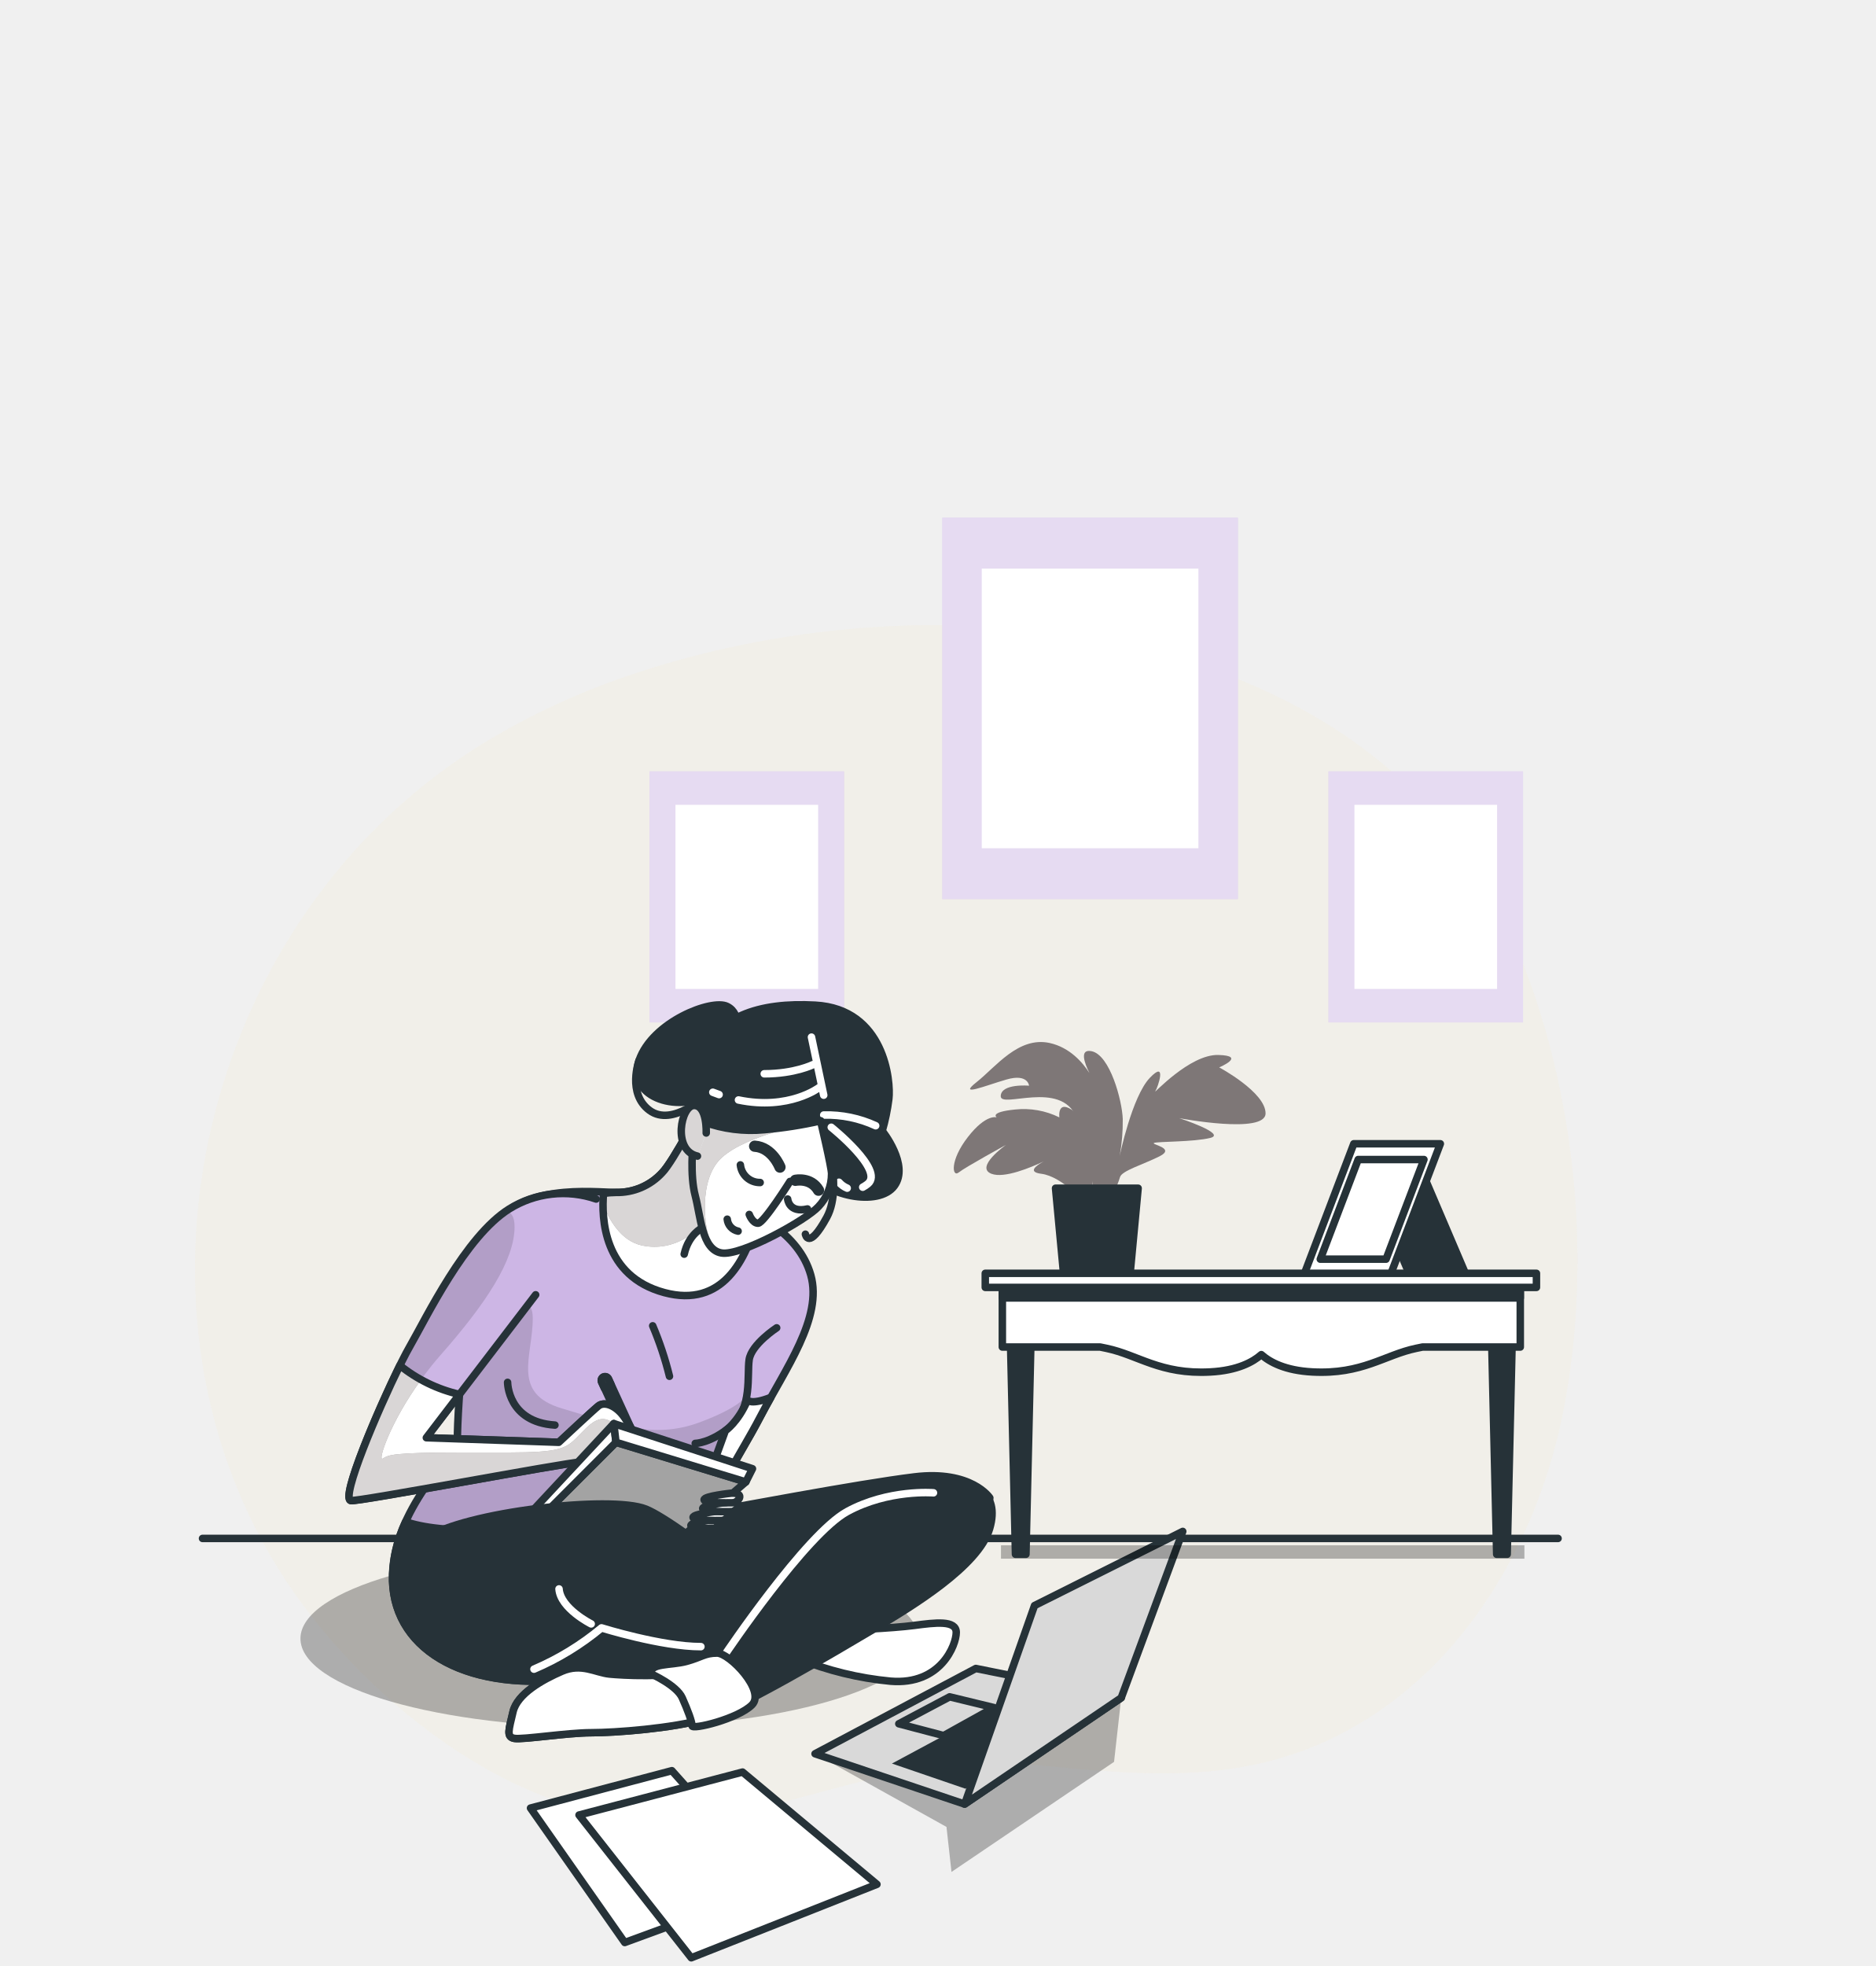
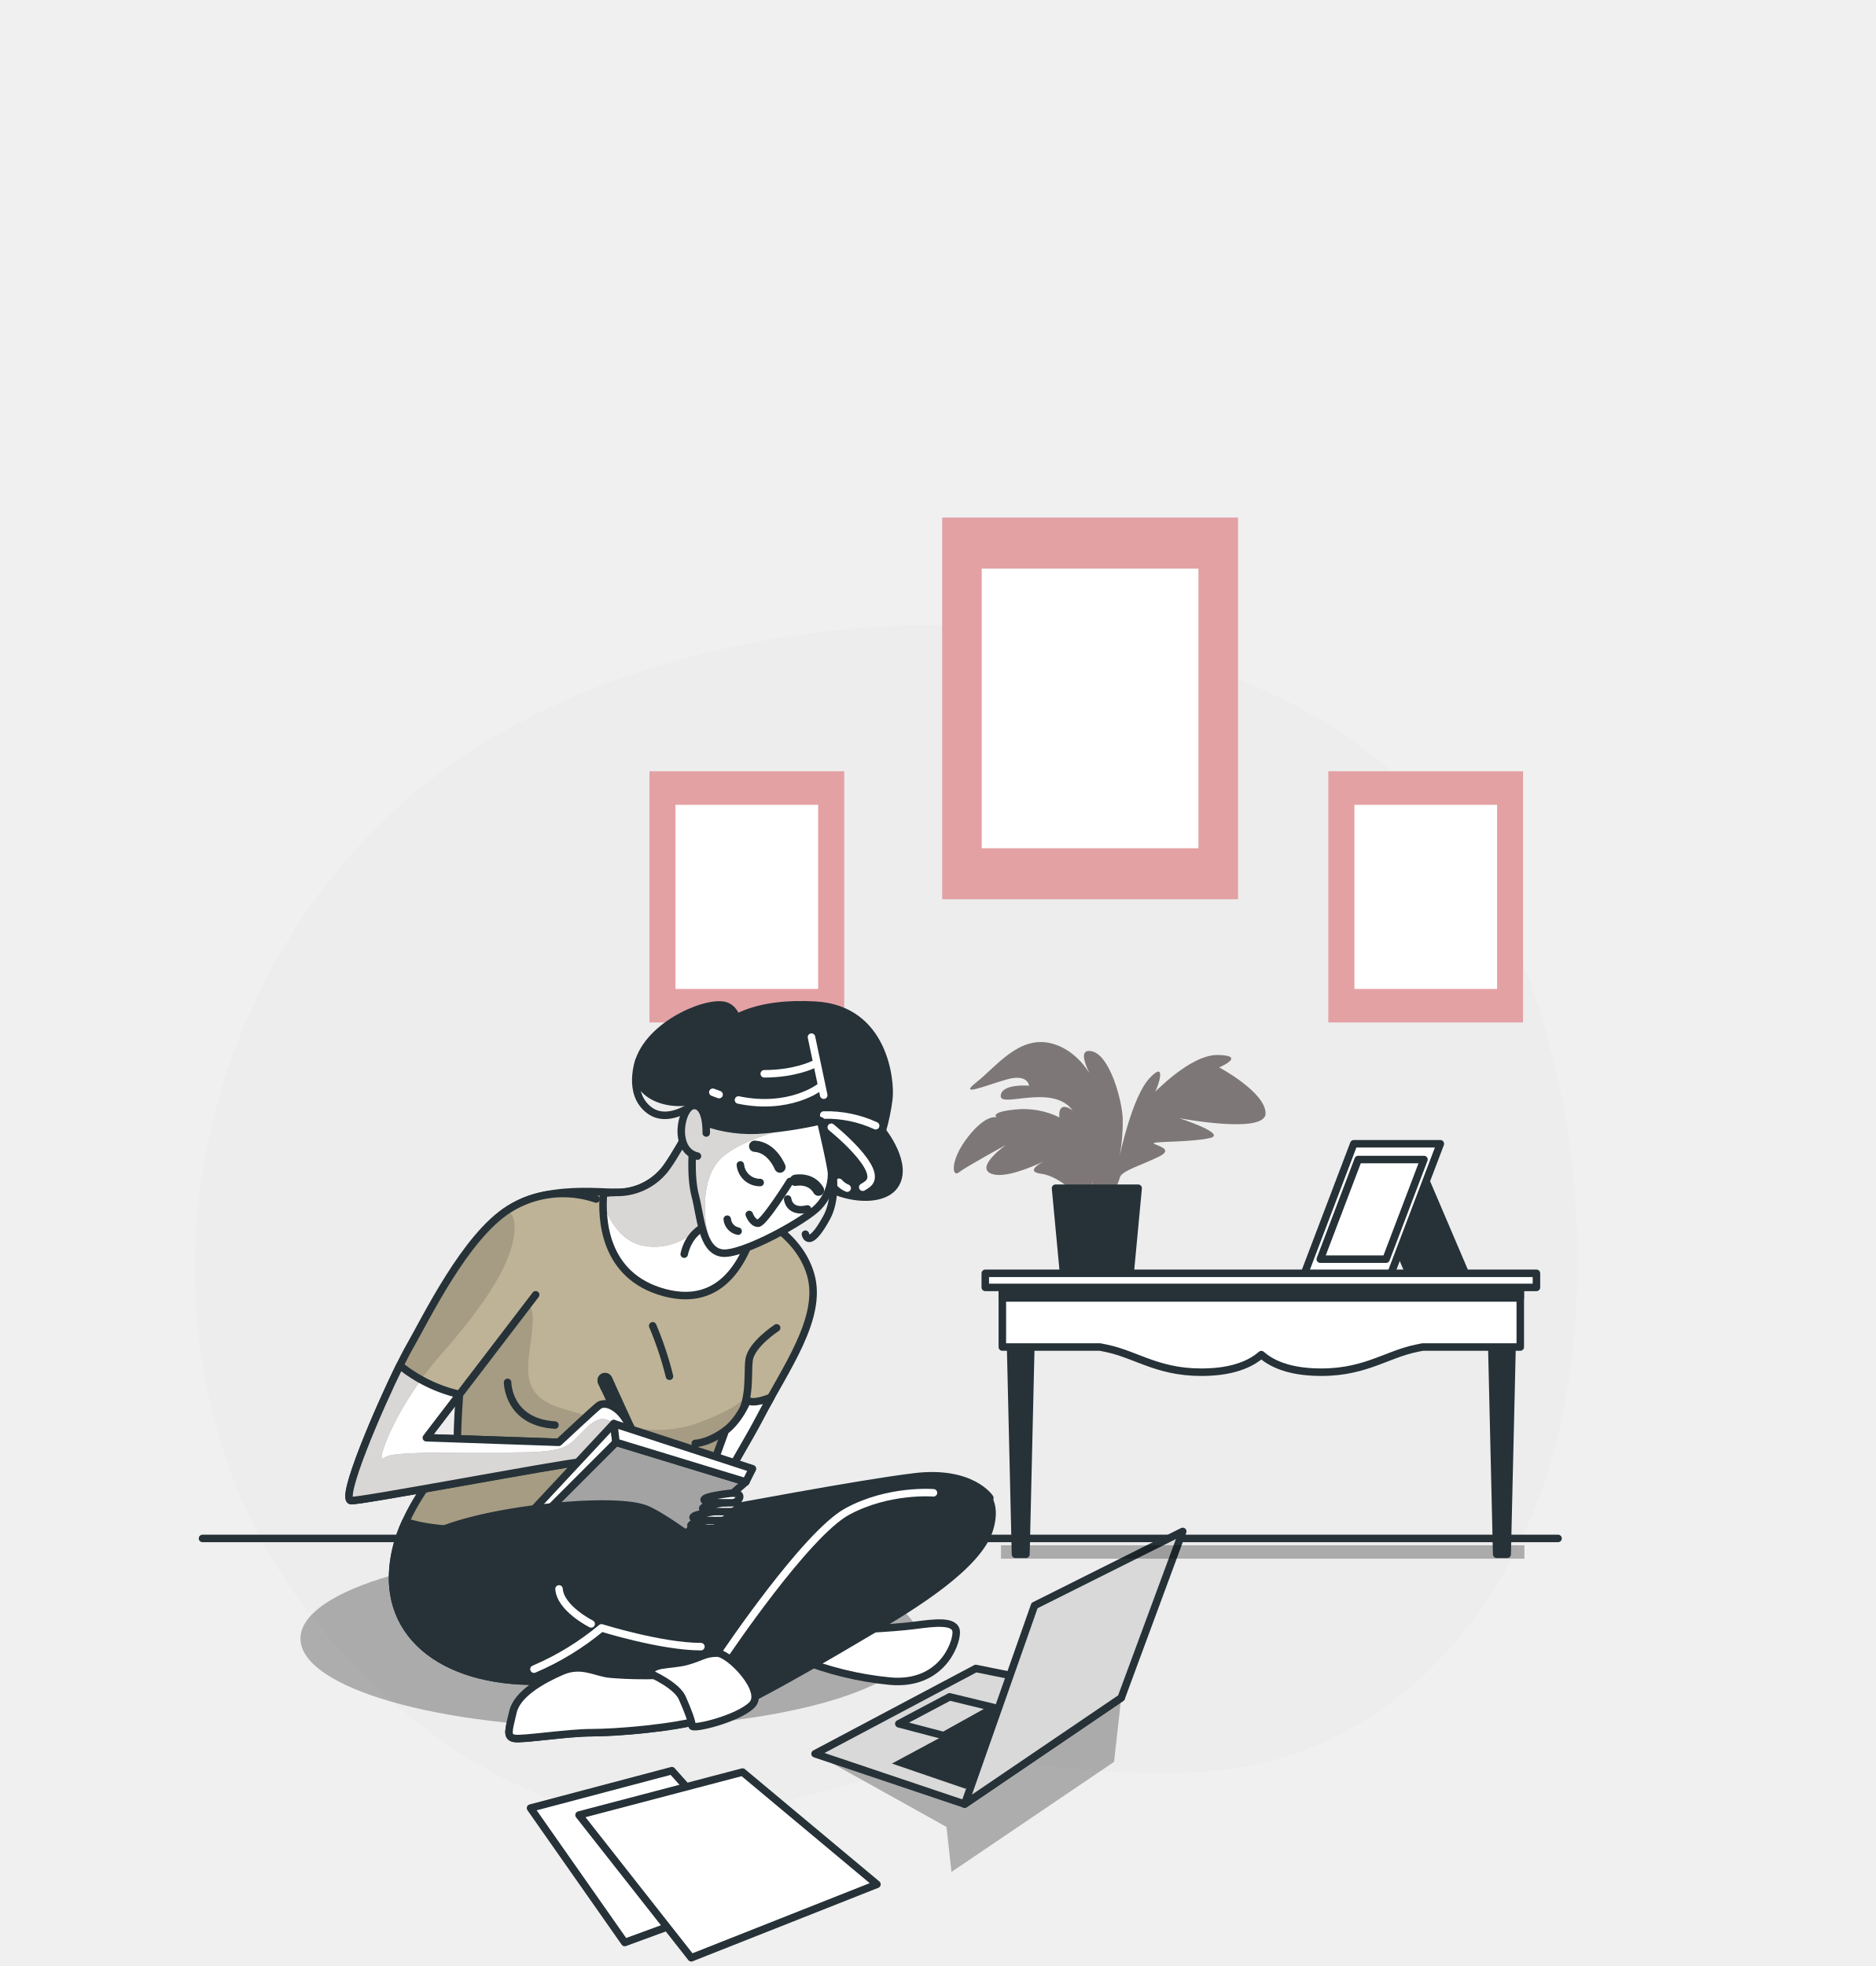
<svg xmlns="http://www.w3.org/2000/svg" width="250" height="262" viewBox="0 0 250 262" fill="none">
-   <path d="M85.129 89.6C77.646 92.009 70.484 95.316 63.798 99.45C57.827 103.218 52.387 107.769 47.623 112.98C23.694 139.205 18.299 180.61 38.154 210.695C49.103 227.29 70.709 244.295 91.694 242.47C106.533 241.18 120.288 233.625 135.433 234.97C151.033 236.37 165.183 238.47 179.698 230.545C195.243 222.07 205.018 205.27 208.398 187.89C212.588 166.32 209.633 141.305 199.983 121.55C181.018 82.755 125.423 76.305 85.129 89.6Z" fill="#f1efe9" />
-   <path opacity="0.8" d="M85.129 89.6C77.646 92.009 70.484 95.316 63.798 99.45C57.827 103.218 52.387 107.769 47.623 112.98C23.694 139.205 18.299 180.61 38.154 210.695C49.103 227.29 70.709 244.295 91.694 242.47C106.533 241.18 120.288 233.625 135.433 234.97C151.033 236.37 165.183 238.47 179.698 230.545C195.243 222.07 205.018 205.27 208.398 187.89C212.588 166.32 209.633 141.305 199.983 121.55C181.018 82.755 125.423 76.305 85.129 89.6Z" fill="#f1efe9" />
+   <path d="M85.129 89.6C77.646 92.009 70.484 95.316 63.798 99.45C57.827 103.218 52.387 107.769 47.623 112.98C23.694 139.205 18.299 180.61 38.154 210.695C49.103 227.29 70.709 244.295 91.694 242.47C106.533 241.18 120.288 233.625 135.433 234.97C151.033 236.37 165.183 238.47 179.698 230.545C195.243 222.07 205.018 205.27 208.398 187.89C212.588 166.32 209.633 141.305 199.983 121.55C181.018 82.755 125.423 76.305 85.129 89.6Z" fill="#EDEDED" />
+   <path opacity="0.8" d="M85.129 89.6C77.646 92.009 70.484 95.316 63.798 99.45C57.827 103.218 52.387 107.769 47.623 112.98C23.694 139.205 18.299 180.61 38.154 210.695C49.103 227.29 70.709 244.295 91.694 242.47C106.533 241.18 120.288 233.625 135.433 234.97C151.033 236.37 165.183 238.47 179.698 230.545C195.243 222.07 205.018 205.27 208.398 187.89C212.588 166.32 209.633 141.305 199.983 121.55C181.018 82.755 125.423 76.305 85.129 89.6Z" fill="#EDEDED" />
  <path d="M26.993 205.02H207.673" stroke="#263238" stroke-linecap="round" stroke-linejoin="round" />
  <path opacity="0.28" d="M108.638 233.715L126.158 243.465L126.823 249.465L148.493 234.795L149.448 226.26L108.638 233.715Z" fill="black" />
  <path d="M128.578 240.425L108.638 233.715L130.068 222.35L149.448 226.26L128.578 240.425Z" fill="white" />
  <mask id="mask0_1_314" style="mask-type:luminance" maskUnits="userSpaceOnUse" x="108" y="222" width="42" height="19">
    <path d="M128.578 240.425L108.638 233.715L130.068 222.35L149.448 226.26L128.578 240.425Z" fill="white" />
  </mask>
  <g mask="url(#mask0_1_314)">
    <path opacity="0.15" d="M128.578 240.425L108.638 233.715L130.068 222.35L149.448 226.26L128.578 240.425Z" fill="black" />
  </g>
  <path d="M128.578 240.425L108.638 233.715L130.068 222.35L149.448 226.26L128.578 240.425Z" stroke="#263238" stroke-linecap="round" stroke-linejoin="round" />
  <path d="M132.493 227.565L126.578 226.13L119.803 229.72L125.783 231.295L132.493 227.565Z" stroke="#263238" stroke-linecap="round" stroke-linejoin="round" />
  <path d="M136.218 225.705L118.888 235.02L128.683 238.375L144.823 227.425L136.218 225.705Z" fill="#263238" />
  <path d="M137.893 213.965L128.578 240.425L149.448 226.26L157.648 204.085L137.893 213.965Z" fill="white" />
  <mask id="mask1_1_314" style="mask-type:luminance" maskUnits="userSpaceOnUse" x="128" y="204" width="30" height="37">
    <path d="M137.893 213.965L128.578 240.425L149.448 226.26L157.648 204.085L137.893 213.965Z" fill="white" />
  </mask>
  <g mask="url(#mask1_1_314)">
    <path opacity="0.15" d="M137.893 213.965L128.578 240.425L149.448 226.26L157.648 204.085L137.893 213.965Z" fill="black" />
  </g>
  <path d="M137.893 213.965L128.578 240.425L149.448 226.26L157.648 204.085L137.893 213.965Z" stroke="#263238" stroke-linecap="round" stroke-linejoin="round" />
  <path d="M70.713 240.955L83.273 258.87L103.408 251.485L89.553 235.97L70.713 240.955Z" fill="white" stroke="#263238" stroke-linecap="round" stroke-linejoin="round" />
  <path d="M98.974 236.155L116.888 251.115L92.138 260.905L77.178 241.88L98.974 236.155Z" fill="white" stroke="#263238" stroke-linecap="round" stroke-linejoin="round" />
-   <path d="M164.993 69H125.608V119.815H164.993V69Z" fill="#cdb6e5" />
+   <path d="M164.993 69H125.608V119.815H164.993V69Z" fill="#C94349" />
  <path opacity="0.5" d="M164.993 69H125.608V119.815H164.993V69Z" fill="white" />
  <path d="M159.738 75.775H130.858V113.04H159.738V75.775Z" fill="white" />
-   <path d="M203.003 102.795H177.078V136.25H203.003V102.795Z" fill="#cdb6e5" />
+   <path d="M203.003 102.795H177.078V136.25H203.003V102.795Z" fill="#C94349" />
  <path opacity="0.5" d="M203.003 102.795H177.078V136.25H203.003V102.795Z" fill="white" />
  <path d="M199.549 107.255H180.534V131.79H199.549V107.255Z" fill="white" />
-   <path d="M112.498 102.795H86.573V136.25H112.498V102.795Z" fill="#cdb6e5" />
+   <path d="M112.498 102.795H86.573V136.25H112.498V102.795Z" fill="#C94349" />
  <path opacity="0.5" d="M112.498 102.795H86.573V136.25H112.498V102.795Z" fill="white" />
  <path d="M109.049 107.255H90.034V131.79H109.049V107.255Z" fill="white" />
  <path opacity="0.28" d="M203.188 205.935H133.423V207.72H203.188V205.935Z" fill="black" />
  <path d="M182.013 156.095H189.513L195.408 169.905H187.908L182.013 156.095Z" fill="#263238" stroke="#263238" stroke-linecap="round" stroke-linejoin="round" />
  <path d="M191.983 152.425H180.448L173.798 169.905H185.333L191.983 152.425Z" fill="white" stroke="#263238" stroke-linecap="round" stroke-linejoin="round" />
  <path d="M189.798 154.525H181.033L175.983 167.805H184.748L189.798 154.525Z" fill="white" stroke="#263238" stroke-linecap="round" stroke-linejoin="round" />
  <path d="M162.508 142.245C162.508 142.245 166.213 140.69 162.383 140.59C158.553 140.49 153.638 145.955 153.988 145.43C154.338 144.905 155.608 141.155 153.243 143.66C150.878 146.165 149.243 154.045 149.243 154.045C149.537 152.425 149.674 150.781 149.653 149.135C149.578 146.705 147.953 140.56 145.478 140.085C143.858 139.77 144.543 141.65 145.208 142.995C144.338 141.635 142.623 139.595 139.913 138.995C135.743 138.085 132.723 142.195 130.163 144.215C127.603 146.235 131.303 144.685 134.163 143.86C137.023 143.035 137.163 144.685 137.163 144.685C137.163 144.685 133.428 144.355 133.388 146.075C133.348 147.795 141.388 143.87 143.463 148.87C145.538 153.87 145.798 159.845 145.798 159.845L148.443 158.925C148.786 158.267 149.069 157.579 149.288 156.87C149.503 156.02 152.378 155.195 154.568 154.09C156.758 152.985 153.338 152.52 153.823 152.315C154.308 152.11 159.078 152.2 161.323 151.645C163.568 151.09 157.188 149.015 157.188 149.015C157.188 149.015 168.688 151.2 168.688 148.375C168.688 145.55 162.508 142.245 162.508 142.245Z" fill="#7e7777" />
  <path d="M143.298 148.21C140.853 146.29 141.203 148.91 141.203 148.91C139.375 148.006 137.327 147.642 135.298 147.86C131.798 148.21 132.853 148.91 132.853 148.91C132.853 148.91 131.453 148.385 129.008 151.53C126.563 154.675 126.913 156.95 127.783 156.25C128.653 155.55 134.078 152.58 134.078 152.58C134.078 152.58 129.883 155.55 132.153 156.425C133.858 157.08 137.428 155.575 139.108 154.78C138.108 155.325 136.913 156.19 138.798 156.425C141.593 156.775 144.738 160.425 144.738 160.425L145.613 158.85C145.613 158.85 145.763 150.135 143.298 148.21Z" fill="#7e7777" />
  <path d="M150.603 170.06H141.793L140.693 158.35H151.703L150.603 170.06Z" fill="#263238" stroke="#263238" stroke-linecap="round" stroke-linejoin="round" />
  <path d="M136.748 207.13H135.353L134.653 177.245H137.448L136.748 207.13Z" fill="#263238" stroke="#263238" stroke-linecap="round" stroke-linejoin="round" />
  <path d="M200.893 207.13H199.493L198.793 177.245H201.593L200.893 207.13Z" fill="#263238" stroke="#263238" stroke-linecap="round" stroke-linejoin="round" />
  <path d="M202.638 170.95H133.603V179.515H146.648L147.498 179.69C151.693 180.565 154.663 183.19 161.308 182.835C164.943 182.645 166.998 181.515 168.123 180.525C169.248 181.525 171.303 182.645 174.938 182.835C181.578 183.185 184.553 180.565 188.748 179.69L189.598 179.515H202.638V170.95Z" fill="white" stroke="#263238" stroke-linecap="round" stroke-linejoin="round" />
  <path d="M202.638 170.95H133.603V172.97H202.638V170.95Z" fill="#263238" stroke="#263238" stroke-linecap="round" stroke-linejoin="round" />
  <path d="M204.793 169.69H131.328V171.565H204.793V169.69Z" fill="white" stroke="#263238" stroke-linecap="round" stroke-linejoin="round" />
  <path opacity="0.28" d="M81.234 230.24C103.979 230.24 122.418 224.923 122.418 218.365C122.418 211.807 103.979 206.49 81.234 206.49C58.488 206.49 40.048 211.807 40.048 218.365C40.048 224.923 58.488 230.24 81.234 230.24Z" fill="black" />
  <path d="M131.933 199.615C131.933 199.615 129.508 195.885 121.868 196.82C114.228 197.755 97.829 200.91 91.299 202.035C84.769 203.16 74.719 210.41 72.484 215.08C70.249 219.75 71.924 222.535 86.088 223.28C100.253 224.025 119.798 212.47 125.968 208.91C132.138 205.35 131.558 201.475 131.933 199.615Z" fill="#263238" stroke="#263238" stroke-linecap="round" stroke-linejoin="round" />
-   <path d="M93.693 147.175C93.693 147.175 89.733 154.8 88.268 156.27C87.489 157.124 86.535 157.802 85.472 158.258C84.408 158.713 83.26 158.935 82.103 158.91C79.173 158.91 68.738 157.52 65.218 164.27C61.698 171.02 60.833 191.035 60.983 192.21C61.133 193.385 52.033 201.16 52.328 210.71C52.623 220.26 62.743 225.67 76.973 223.62C91.203 221.57 94.868 211 94.868 204.84C94.868 198.68 97.948 195.305 101.323 188.84C104.698 182.375 109.683 175.64 108.068 169.915C106.453 164.19 100.298 161.55 98.243 160.815C96.188 160.08 102.058 153.315 100.588 149.96C99.118 146.605 96.188 145.265 93.693 147.175Z" fill="#cdb6e5" />
+   <path d="M93.693 147.175C93.693 147.175 89.733 154.8 88.268 156.27C87.489 157.124 86.535 157.802 85.472 158.258C84.408 158.713 83.26 158.935 82.103 158.91C79.173 158.91 68.738 157.52 65.218 164.27C61.698 171.02 60.833 191.035 60.983 192.21C61.133 193.385 52.033 201.16 52.328 210.71C52.623 220.26 62.743 225.67 76.973 223.62C91.203 221.57 94.868 211 94.868 204.84C94.868 198.68 97.948 195.305 101.323 188.84C104.698 182.375 109.683 175.64 108.068 169.915C106.453 164.19 100.298 161.55 98.243 160.815C96.188 160.08 102.058 153.315 100.588 149.96C99.118 146.605 96.188 145.265 93.693 147.175Z" fill="#beb397" />
  <mask id="mask2_1_314" style="mask-type:luminance" maskUnits="userSpaceOnUse" x="52" y="146" width="57" height="79">
    <path d="M93.693 147.175C93.693 147.175 89.733 154.8 88.268 156.27C87.489 157.124 86.535 157.802 85.472 158.258C84.408 158.713 83.26 158.935 82.103 158.91C79.173 158.91 68.738 157.52 65.218 164.27C61.698 171.02 60.833 191.035 60.983 192.21C61.133 193.385 52.033 201.16 52.328 210.71C52.623 220.26 62.743 225.67 76.973 223.62C91.203 221.57 94.868 211 94.868 204.84C94.868 198.68 97.948 195.305 101.323 188.84C104.698 182.375 109.683 175.64 108.068 169.915C106.453 164.19 100.298 161.55 98.243 160.815C96.188 160.08 102.058 153.315 100.588 149.96C99.118 146.605 96.188 145.265 93.693 147.175Z" fill="white" />
  </mask>
  <g mask="url(#mask2_1_314)">
    <path opacity="0.13" d="M93.219 189.56C86.974 191.875 81.814 189.715 74.948 187.71C68.084 185.705 71.013 180.77 71.013 175.685C71.013 170.6 65.013 177.535 65.013 177.535L61.658 181.065C61.242 184.766 61.02 188.486 60.993 192.21C61.123 193.26 53.868 199.585 52.544 207.71C55.914 208.102 59.305 208.291 62.699 208.275C76.808 208.275 93.663 201.03 95.308 197.635C96.853 194.44 99.379 186.635 99.674 185.7C99.513 186.09 98.599 187.565 93.219 189.56Z" fill="black" />
  </g>
  <path d="M93.693 147.175C93.693 147.175 89.733 154.8 88.268 156.27C87.489 157.124 86.535 157.802 85.472 158.258C84.408 158.713 83.26 158.935 82.103 158.91C79.173 158.91 68.738 157.52 65.218 164.27C61.698 171.02 60.833 191.035 60.983 192.21C61.133 193.385 52.033 201.16 52.328 210.71C52.623 220.26 62.743 225.67 76.973 223.62C91.203 221.57 94.868 211 94.868 204.84C94.868 198.68 97.948 195.305 101.323 188.84C104.698 182.375 109.683 175.64 108.068 169.915C106.453 164.19 100.298 161.55 98.243 160.815C96.188 160.08 102.058 153.315 100.588 149.96C99.118 146.605 96.188 145.265 93.693 147.175Z" stroke="#263238" stroke-linecap="round" stroke-linejoin="round" />
  <path d="M103.523 176.955C103.523 176.955 100.148 179.155 99.853 181.205C99.558 183.255 100.293 187.66 97.508 190.01C94.724 192.36 92.668 192.355 92.668 192.355" stroke="#263238" stroke-linecap="round" stroke-linejoin="round" />
  <path d="M67.658 184.22C67.658 184.22 67.658 189.51 73.968 189.915" stroke="#263238" stroke-linecap="round" stroke-linejoin="round" />
  <path d="M86.999 176.685C87.921 178.864 88.668 181.112 89.234 183.41" stroke="#263238" stroke-linecap="round" stroke-linejoin="round" />
  <path d="M95.083 202.17C95.828 197.56 98.468 194.3 101.323 188.835C101.773 187.97 102.258 187.1 102.748 186.225C100.078 187.27 99.638 186.59 99.638 186.59C98.373 189.54 96.683 190.665 96.683 190.665L92.088 203.31L95.083 202.17Z" fill="white" stroke="#263238" stroke-linecap="round" stroke-linejoin="round" />
  <path d="M54.063 202.795C52.888 205.261 52.294 207.964 52.328 210.695C52.618 220.23 62.743 225.655 76.973 223.605C91.203 221.555 94.868 210.985 94.868 204.825C94.859 202.932 95.186 201.053 95.833 199.275C69.063 205.26 58.298 204.265 54.063 202.795Z" fill="#263238" stroke="#263238" stroke-linecap="round" stroke-linejoin="round" />
  <path d="M84.763 191.74L81.099 183.74C81.071 183.68 81.032 183.627 80.984 183.582C80.935 183.537 80.879 183.503 80.817 183.48C80.692 183.434 80.554 183.439 80.433 183.495C80.313 183.551 80.219 183.652 80.173 183.777C80.127 183.901 80.133 184.039 80.189 184.16L83.859 192.13L84.763 191.74Z" fill="white" stroke="#263238" stroke-linecap="round" stroke-linejoin="round" />
  <path d="M83.859 192.155L84.743 192.885L84.763 191.74L83.859 192.155Z" stroke="#263238" stroke-linecap="round" stroke-linejoin="round" />
  <path d="M80.433 183.52C80.374 183.547 80.32 183.586 80.275 183.635C80.23 183.683 80.196 183.74 80.173 183.802C80.15 183.863 80.14 183.929 80.142 183.995C80.145 184.061 80.161 184.125 80.189 184.185L80.558 184.99L81.469 184.575L81.099 183.765C81.071 183.705 81.032 183.651 80.984 183.607C80.935 183.562 80.879 183.527 80.817 183.504C80.755 183.482 80.689 183.471 80.624 183.474C80.558 183.477 80.493 183.492 80.433 183.52Z" fill="white" stroke="#263238" stroke-linecap="round" stroke-linejoin="round" />
-   <path d="M79.463 159.79C77.555 159.132 75.524 158.909 73.519 159.138C71.514 159.366 69.585 160.04 67.874 161.11C62.008 164.775 56.794 175.67 54.593 179.485C52.394 183.3 45.093 199.615 46.769 199.985C47.639 200.18 75.064 194.985 77.413 194.85C79.763 194.715 82.984 193.235 82.984 193.235C82.984 193.235 84.454 194.85 85.189 194.115C85.924 193.38 83.864 189.57 82.838 188.395C81.814 187.22 80.493 186.78 79.758 187.37C79.023 187.96 74.478 192.21 74.478 192.21L56.828 191.6L71.398 172.55" fill="#cdb6e5" />
+   <path d="M79.463 159.79C77.555 159.132 75.524 158.909 73.519 159.138C71.514 159.366 69.585 160.04 67.874 161.11C62.008 164.775 56.794 175.67 54.593 179.485C52.394 183.3 45.093 199.615 46.769 199.985C47.639 200.18 75.064 194.985 77.413 194.85C79.763 194.715 82.984 193.235 82.984 193.235C82.984 193.235 84.454 194.85 85.189 194.115C85.924 193.38 83.864 189.57 82.838 188.395C81.814 187.22 80.493 186.78 79.758 187.37C79.023 187.96 74.478 192.21 74.478 192.21L56.828 191.6L71.398 172.55" fill="#beb397" />
  <mask id="mask3_1_314" style="mask-type:luminance" maskUnits="userSpaceOnUse" x="46" y="159" width="40" height="41">
    <path d="M79.463 159.79C77.555 159.132 75.524 158.909 73.519 159.138C71.514 159.366 69.585 160.04 67.874 161.11C62.008 164.775 56.794 175.67 54.593 179.485C52.394 183.3 45.093 199.615 46.769 199.985C47.639 200.18 75.064 194.985 77.413 194.85C79.763 194.715 82.984 193.235 82.984 193.235C82.984 193.235 84.454 194.85 85.189 194.115C85.924 193.38 83.864 189.57 82.838 188.395C81.814 187.22 80.493 186.78 79.758 187.37C79.023 187.96 74.478 192.21 74.478 192.21L56.828 191.6L71.398 172.55" fill="white" />
  </mask>
  <g mask="url(#mask3_1_314)">
    <path opacity="0.13" d="M81.799 189.715C79.558 187.84 77.959 190.77 76.148 192.25C74.338 193.73 71.219 193.565 61.688 193.565C52.158 193.565 51.824 193.895 51.004 194.385C50.184 194.875 52.648 187.485 58.728 180.58C64.808 173.675 68.588 167.93 68.588 163.49C68.588 162.06 68.088 161.49 67.424 161.4C61.733 165.32 56.724 175.77 54.578 179.485C52.379 183.3 45.078 199.615 46.754 199.985C47.623 200.18 75.049 194.985 77.398 194.85C79.749 194.715 82.969 193.235 82.969 193.235C83.178 193.456 83.406 193.66 83.648 193.845C83.883 192.41 83.234 190.91 81.799 189.715Z" fill="black" />
  </g>
  <path d="M79.463 159.79C77.555 159.132 75.524 158.909 73.519 159.138C71.514 159.366 69.585 160.04 67.874 161.11C62.008 164.775 56.794 175.67 54.593 179.485C52.394 183.3 45.093 199.615 46.769 199.985C47.639 200.18 75.064 194.985 77.413 194.85C79.763 194.715 82.984 193.235 82.984 193.235C82.984 193.235 84.454 194.85 85.189 194.115C85.924 193.38 83.864 189.57 82.838 188.395C81.814 187.22 80.493 186.78 79.758 187.37C79.023 187.96 74.478 192.21 74.478 192.21L56.828 191.6L71.398 172.55" stroke="#263238" stroke-linecap="round" stroke-linejoin="round" />
  <path d="M82.983 193.235C82.983 193.235 84.453 194.85 85.188 194.115C85.923 193.38 83.863 189.57 82.838 188.395C81.813 187.22 80.493 186.78 79.758 187.37C79.023 187.96 74.478 192.21 74.478 192.21L56.828 191.6L61.243 185.825C58.337 185.158 55.621 183.84 53.298 181.97C50.393 187.86 45.343 199.67 46.768 199.97C47.638 200.165 75.063 194.97 77.413 194.835C79.763 194.7 82.983 193.235 82.983 193.235Z" fill="white" />
  <mask id="mask4_1_314" style="mask-type:luminance" maskUnits="userSpaceOnUse" x="46" y="181" width="40" height="19">
    <path d="M82.983 193.235C82.983 193.235 84.453 194.85 85.188 194.115C85.923 193.38 83.863 189.57 82.838 188.395C81.813 187.22 80.493 186.78 79.758 187.37C79.023 187.96 74.478 192.21 74.478 192.21L56.828 191.6L61.243 185.825C58.337 185.158 55.621 183.84 53.298 181.97C50.393 187.86 45.343 199.67 46.768 199.97C47.638 200.165 75.063 194.97 77.413 194.835C79.763 194.7 82.983 193.235 82.983 193.235Z" fill="white" />
  </mask>
  <g mask="url(#mask4_1_314)">
    <path d="M81.798 189.715C79.558 187.84 77.958 190.77 76.148 192.25C74.338 193.73 71.218 193.565 61.688 193.565C52.158 193.565 51.823 193.895 51.003 194.385C50.313 194.8 51.948 189.63 56.113 183.885C55.113 183.342 54.166 182.708 53.283 181.99C50.378 187.88 45.328 199.69 46.753 199.99C47.623 200.185 75.048 194.99 77.398 194.855C79.748 194.72 82.968 193.24 82.968 193.24C83.178 193.461 83.406 193.665 83.648 193.85C83.883 192.41 83.233 190.91 81.798 189.715Z" fill="#7e7777" />
    <path opacity="0.7" d="M81.798 189.715C79.558 187.84 77.958 190.77 76.148 192.25C74.338 193.73 71.218 193.565 61.688 193.565C52.158 193.565 51.823 193.895 51.003 194.385C50.313 194.8 51.948 189.63 56.113 183.885C55.113 183.342 54.166 182.708 53.283 181.99C50.378 187.88 45.328 199.69 46.753 199.99C47.623 200.185 75.048 194.99 77.398 194.855C79.748 194.72 82.968 193.24 82.968 193.24C83.178 193.461 83.406 193.665 83.648 193.85C83.883 192.41 83.233 190.91 81.798 189.715Z" fill="white" />
  </g>
  <path d="M82.983 193.235C82.983 193.235 84.453 194.85 85.188 194.115C85.923 193.38 83.863 189.57 82.838 188.395C81.813 187.22 80.493 186.78 79.758 187.37C79.023 187.96 74.478 192.21 74.478 192.21L56.828 191.6L61.243 185.825C58.337 185.158 55.621 183.84 53.298 181.97C50.393 187.86 45.343 199.67 46.768 199.97C47.638 200.165 75.063 194.97 77.413 194.835C79.763 194.7 82.983 193.235 82.983 193.235Z" stroke="#263238" stroke-linecap="round" stroke-linejoin="round" />
  <path d="M82.103 192.21L70.223 204.09L88.998 206.44L99.413 197.49L82.103 192.21Z" fill="white" />
  <mask id="mask5_1_314" style="mask-type:luminance" maskUnits="userSpaceOnUse" x="70" y="192" width="30" height="15">
    <path d="M82.103 192.21L70.223 204.09L88.998 206.44L99.413 197.49L82.103 192.21Z" fill="white" />
  </mask>
  <g mask="url(#mask5_1_314)">
    <path opacity="0.36" d="M82.103 192.21L70.223 204.09L88.998 206.44L99.413 197.49L82.103 192.21Z" fill="black" />
  </g>
  <path d="M82.103 192.21L70.223 204.09L88.998 206.44L99.413 197.49L82.103 192.21Z" stroke="#263238" stroke-linecap="round" stroke-linejoin="round" />
  <path d="M81.813 189.715L82.103 192.21L70.223 204.09L69.638 202.77L81.813 189.715Z" fill="white" stroke="#263238" stroke-linecap="round" stroke-linejoin="round" />
  <path d="M82.103 192.21L99.413 197.49L100.298 195.73L81.814 189.715L82.103 192.21Z" fill="white" stroke="#263238" stroke-linecap="round" stroke-linejoin="round" />
  <path d="M94.968 202.51C94.968 202.51 92.008 202.865 92.088 203.31C92.168 203.755 94.588 203.665 95.123 203.665C95.658 203.665 96.523 202.41 94.968 202.51Z" fill="white" stroke="#263238" stroke-linecap="round" stroke-linejoin="round" />
  <path d="M96.013 201.345C96.013 201.345 92.284 201.74 92.379 202.23C92.474 202.72 95.523 202.62 96.209 202.62C96.894 202.62 97.974 201.245 96.013 201.345Z" fill="white" stroke="#263238" stroke-linecap="round" stroke-linejoin="round" />
  <path d="M97.299 200.165C97.299 200.165 93.569 200.56 93.663 201.05C93.758 201.54 96.808 201.445 97.493 201.445C98.178 201.445 99.254 200.07 97.299 200.165Z" fill="white" stroke="#263238" stroke-linecap="round" stroke-linejoin="round" />
  <path d="M97.484 198.99C97.484 198.99 93.754 199.38 93.853 199.875C93.954 200.37 96.993 200.265 97.678 200.265C98.364 200.265 99.448 198.91 97.484 198.99Z" fill="white" stroke="#263238" stroke-linecap="round" stroke-linejoin="round" />
  <path d="M53.129 212.66C53.129 212.66 51.453 208.56 56.673 205.02C61.894 201.48 81.428 199.24 86.088 201.105C90.749 202.97 108.453 217.505 108.453 217.505L106.214 219.74C106.214 219.74 92.609 220.11 86.834 218.62C81.058 217.13 78.799 216.41 78.799 216.41C78.799 216.41 73.954 223.305 67.243 223.49" fill="#263238" />
  <path d="M53.129 212.66C53.129 212.66 51.453 208.56 56.673 205.02C61.894 201.48 81.428 199.24 86.088 201.105C90.749 202.97 108.453 217.505 108.453 217.505L106.214 219.74C106.214 219.74 92.609 220.11 86.834 218.62C81.058 217.13 78.799 216.41 78.799 216.41C78.799 216.41 73.954 223.305 67.243 223.49" stroke="#263238" stroke-linecap="round" stroke-linejoin="round" />
  <path d="M106.403 221.045C110.335 222.635 114.477 223.646 118.698 224.045C125.408 224.605 127.458 219.2 127.458 217.545C127.458 215.89 124.663 216.24 121.868 216.61C119.073 216.98 112.178 217.355 110.498 217.17C108.818 216.985 104.353 217.69 106.403 221.045Z" fill="white" stroke="#263238" stroke-linecap="round" stroke-linejoin="round" />
  <path d="M122.613 199.055C122.613 199.055 114.613 198.865 110.313 203.155C106.013 207.445 96.523 219.365 94.288 221.605C92.053 223.845 83.109 223.28 81.243 223.105C79.379 222.93 77.513 221.605 74.909 222.73C72.303 223.855 68.944 225.73 68.383 228.135C67.823 230.54 67.454 231.49 68.569 231.675C69.683 231.86 75.653 230.91 78.799 230.91C81.944 230.91 89.609 230.35 94.084 229.05C98.558 227.75 111.413 220.1 116.443 217.12C121.473 214.14 130.443 208.735 131.913 203.705C133.383 198.675 129.488 197.555 127.253 197.925" fill="#263238" />
  <path d="M122.613 199.055C122.613 199.055 114.613 198.865 110.313 203.155C106.013 207.445 96.523 219.365 94.288 221.605C92.053 223.845 83.109 223.28 81.243 223.105C79.379 222.93 77.513 221.605 74.909 222.73C72.303 223.855 68.944 225.73 68.383 228.135C67.823 230.54 67.454 231.49 68.569 231.675C69.683 231.86 75.653 230.91 78.799 230.91C81.944 230.91 89.609 230.35 94.084 229.05C98.558 227.75 111.413 220.1 116.443 217.12C121.473 214.14 130.443 208.735 131.913 203.705C133.383 198.675 129.488 197.555 127.253 197.925" stroke="#263238" stroke-linecap="round" stroke-linejoin="round" />
  <path d="M96.674 220.44C96.674 220.44 107.423 204.44 112.923 201.44C118.423 198.44 124.423 198.94 124.423 198.94" stroke="white" stroke-linecap="round" stroke-linejoin="round" />
  <path d="M92.534 222.545C89.094 223.65 82.773 223.245 81.243 223.095C79.379 222.91 77.513 221.595 74.909 222.72C72.303 223.845 68.944 225.72 68.383 228.125C67.823 230.53 67.454 231.48 68.569 231.665C69.683 231.85 75.653 230.91 78.799 230.91C81.944 230.91 89.609 230.35 94.084 229.05C95.348 228.64 96.581 228.138 97.773 227.55C96.493 225.215 94.159 223.515 92.534 222.545Z" fill="white" stroke="#263238" stroke-linecap="round" stroke-linejoin="round" />
  <path d="M86.834 223.095C86.834 223.095 90.189 224.595 90.933 226.26C91.678 227.925 92.239 229.43 92.239 229.99C92.239 230.55 98.388 229.06 100.238 227.195C102.088 225.33 97.239 220.3 95.579 220.3C93.918 220.3 93.528 220.86 91.478 221.415C89.428 221.97 86.459 221.605 86.834 223.095Z" fill="white" stroke="#263238" stroke-linecap="round" stroke-linejoin="round" />
  <path d="M78.798 216.41C78.798 216.41 74.698 214.36 74.513 211.75" stroke="white" stroke-linecap="round" stroke-linejoin="round" />
  <path d="M71.174 222.44C74.425 221.055 77.457 219.202 80.174 216.94C80.174 216.94 88.174 219.44 93.424 219.44" stroke="white" stroke-linecap="round" stroke-linejoin="round" />
  <path d="M100.974 162.03C100.093 161.562 99.181 161.156 98.243 160.815C96.189 160.085 102.058 153.315 100.588 149.96C99.118 146.605 96.189 145.265 93.694 147.175C93.694 147.175 89.734 154.8 88.269 156.27C87.489 157.124 86.535 157.802 85.472 158.258C84.409 158.713 83.26 158.935 82.103 158.91C81.548 158.917 80.994 158.958 80.444 159.035C80.163 162.285 80.388 170.07 88.558 172.26C96.254 174.32 99.543 167.97 100.974 162.03Z" fill="white" />
  <mask id="mask6_1_314" style="mask-type:luminance" maskUnits="userSpaceOnUse" x="80" y="146" width="21" height="27">
    <path d="M100.974 162.03C100.093 161.562 99.181 161.156 98.243 160.815C96.189 160.085 102.058 153.315 100.588 149.96C99.118 146.605 96.189 145.265 93.694 147.175C93.694 147.175 89.734 154.8 88.269 156.27C87.489 157.124 86.535 157.802 85.472 158.258C84.409 158.713 83.26 158.935 82.103 158.91C81.548 158.917 80.994 158.958 80.444 159.035C80.163 162.285 80.388 170.07 88.558 172.26C96.254 174.32 99.543 167.97 100.974 162.03Z" fill="white" />
  </mask>
  <g mask="url(#mask6_1_314)">
    <path d="M93.694 147.175C93.694 147.175 89.734 154.8 88.269 156.27C87.489 157.124 86.535 157.802 85.472 158.258C84.409 158.713 83.26 158.935 82.104 158.91C81.548 158.917 80.994 158.958 80.444 159.035C80.409 159.445 80.384 159.93 80.379 160.47C81.199 162.595 82.779 165.365 85.534 165.97C90.134 166.97 93.419 163.67 94.079 162.52C94.669 161.48 97.279 150.915 96.579 146.34C96.066 146.279 95.547 146.322 95.052 146.465C94.556 146.609 94.094 146.85 93.694 147.175Z" fill="#7e7777" />
    <path opacity="0.7" d="M93.694 147.175C93.694 147.175 89.734 154.8 88.269 156.27C87.489 157.124 86.535 157.802 85.472 158.258C84.409 158.713 83.26 158.935 82.104 158.91C81.548 158.917 80.994 158.958 80.444 159.035C80.409 159.445 80.384 159.93 80.379 160.47C81.199 162.595 82.779 165.365 85.534 165.97C90.134 166.97 93.419 163.67 94.079 162.52C94.669 161.48 97.279 150.915 96.579 146.34C96.066 146.279 95.547 146.322 95.052 146.465C94.556 146.609 94.094 146.85 93.694 147.175Z" fill="white" />
  </g>
  <path d="M100.974 162.03C100.093 161.562 99.181 161.156 98.243 160.815C96.189 160.085 102.058 153.315 100.588 149.96C99.118 146.605 96.189 145.265 93.694 147.175C93.694 147.175 89.734 154.8 88.269 156.27C87.489 157.124 86.535 157.802 85.472 158.258C84.409 158.713 83.26 158.935 82.103 158.91C81.548 158.917 80.994 158.958 80.444 159.035C80.163 162.285 80.388 170.07 88.558 172.26C96.254 174.32 99.543 167.97 100.974 162.03Z" stroke="#263238" stroke-linecap="round" stroke-linejoin="round" />
  <path d="M93.599 163.635C93.599 163.635 91.788 164.485 91.198 167.135" stroke="#263238" stroke-linecap="round" stroke-linejoin="round" />
  <path d="M98.094 138.08C98.094 138.08 98.974 135.145 96.924 134.12C94.874 133.095 86.948 136.17 85.189 141.305C83.428 146.44 90.909 148.495 95.013 145.56C99.118 142.625 98.388 138.665 98.388 138.665L98.094 138.08Z" fill="#263238" stroke="#263238" stroke-linecap="round" stroke-linejoin="round" />
  <path d="M85.189 141.305C85.189 141.305 83.534 145.745 86.588 147.985C89.644 150.225 94.118 145.95 94.118 145.95" stroke="#263238" stroke-linecap="round" stroke-linejoin="round" />
  <path d="M93.844 152.16C93.844 152.16 90.469 148.495 92.799 141.91C95.129 135.325 101.298 133.555 108.658 133.955C117.908 134.455 118.763 144.11 118.473 146.455C118.29 147.894 117.996 149.317 117.593 150.71C117.593 150.71 121.258 155.255 119.203 158.045C117.148 160.835 109.963 159.51 107.173 155.695C104.383 151.88 96.028 153.055 95.588 153.35C95.148 153.645 93.844 152.16 93.844 152.16Z" fill="#263238" stroke="#263238" stroke-linecap="round" stroke-linejoin="round" />
  <path d="M112.923 158.34C112.504 158.165 112.129 157.896 111.828 157.555" stroke="white" stroke-linecap="round" stroke-linejoin="round" />
  <path d="M110.798 150.225C110.798 150.225 117.918 155.925 115.683 157.755C115.469 157.931 115.238 158.085 114.993 158.215" stroke="white" stroke-linecap="round" stroke-linejoin="round" />
  <path d="M109.798 148.595C112.184 148.533 114.552 149.02 116.718 150.02" stroke="white" stroke-linecap="round" stroke-linejoin="round" />
  <path d="M109.793 145.95L108.163 138.215" stroke="white" stroke-linecap="round" stroke-linejoin="round" />
  <path d="M95.848 145.87C95.573 145.775 95.298 145.67 95.013 145.56" stroke="white" stroke-linecap="round" stroke-linejoin="round" />
  <path d="M109.183 144.935C109.183 144.935 105.183 147.995 98.433 146.59" stroke="white" stroke-linecap="round" stroke-linejoin="round" />
  <path d="M108.368 141.88C108.368 141.88 105.928 143.1 101.868 143.1" stroke="white" stroke-linecap="round" stroke-linejoin="round" />
  <path d="M92.373 152.455C92.373 152.455 91.933 156.56 92.668 159.35C93.403 162.14 93.548 166.54 96.168 166.98C98.788 167.42 107.463 162.575 109.078 160.815C110.215 159.633 110.846 158.055 110.838 156.415C110.838 155.535 109.373 149.375 109.373 149.375C106.903 149.935 104.397 150.328 101.873 150.55C99.142 150.814 96.386 150.462 93.808 149.52C93.808 149.52 91.798 150.84 92.373 152.455Z" fill="white" />
  <mask id="mask7_1_314" style="mask-type:luminance" maskUnits="userSpaceOnUse" x="92" y="149" width="19" height="19">
    <path d="M92.373 152.455C92.373 152.455 91.933 156.56 92.668 159.35C93.403 162.14 93.548 166.54 96.168 166.98C98.788 167.42 107.463 162.575 109.078 160.815C110.215 159.633 110.846 158.055 110.838 156.415C110.838 155.535 109.373 149.375 109.373 149.375C106.903 149.935 104.397 150.328 101.873 150.55C99.142 150.814 96.386 150.462 93.808 149.52C93.808 149.52 91.798 150.84 92.373 152.455Z" fill="white" />
  </mask>
  <g mask="url(#mask7_1_314)">
    <path d="M93.843 149.52C93.843 149.52 91.788 150.84 92.373 152.455C92.373 152.455 91.933 156.56 92.668 159.35C93.268 161.625 93.473 164.975 94.968 166.35C93.733 163.645 93.098 157.085 96.213 154.265C99.663 151.145 108.213 149.665 108.213 149.665V149.615C106.948 149.87 104.748 150.255 101.923 150.53C99.189 150.802 96.427 150.457 93.843 149.52Z" fill="#7e7777" />
    <path opacity="0.7" d="M93.843 149.52C93.843 149.52 91.788 150.84 92.373 152.455C92.373 152.455 91.933 156.56 92.668 159.35C93.268 161.625 93.473 164.975 94.968 166.35C93.733 163.645 93.098 157.085 96.213 154.265C99.663 151.145 108.213 149.665 108.213 149.665V149.615C106.948 149.87 104.748 150.255 101.923 150.53C99.189 150.802 96.427 150.457 93.843 149.52Z" fill="white" />
  </g>
  <path d="M92.373 152.455C92.373 152.455 91.933 156.56 92.668 159.35C93.403 162.14 93.548 166.54 96.168 166.98C98.788 167.42 107.463 162.575 109.078 160.815C110.215 159.633 110.846 158.055 110.838 156.415C110.838 155.535 109.373 149.375 109.373 149.375C106.903 149.935 104.397 150.328 101.873 150.55C99.142 150.814 96.386 150.462 93.808 149.52C93.808 149.52 91.798 150.84 92.373 152.455Z" stroke="#263238" stroke-linecap="round" stroke-linejoin="round" />
  <path d="M94.133 150.99C94.133 150.99 94.284 147.32 92.519 147.32C90.754 147.32 89.588 153.32 92.963 154.07" fill="white" />
  <mask id="mask8_1_314" style="mask-type:luminance" maskUnits="userSpaceOnUse" x="90" y="147" width="5" height="8">
    <path d="M94.133 150.99C94.133 150.99 94.284 147.32 92.519 147.32C90.754 147.32 89.588 153.32 92.963 154.07" fill="white" />
  </mask>
  <g mask="url(#mask8_1_314)">
    <path d="M94.133 150.99C94.133 150.99 94.284 147.32 92.519 147.32C90.754 147.32 89.588 153.32 92.963 154.07" fill="#7e7777" />
    <path opacity="0.7" d="M94.133 150.99C94.133 150.99 94.284 147.32 92.519 147.32C90.754 147.32 89.588 153.32 92.963 154.07" fill="white" />
  </g>
  <path d="M94.133 150.99C94.133 150.99 94.284 147.32 92.519 147.32C90.754 147.32 89.588 153.32 92.963 154.07" stroke="#263238" stroke-linecap="round" stroke-linejoin="round" />
  <path d="M105.298 157.445C105.298 157.445 101.798 163.015 101.043 163.015C100.288 163.015 99.868 161.845 99.868 161.845" stroke="#263238" stroke-linecap="round" stroke-linejoin="round" />
  <path d="M98.683 155.24C98.75 155.891 99.058 156.493 99.546 156.929C100.035 157.364 100.669 157.6 101.323 157.59" stroke="#263238" stroke-linecap="round" stroke-linejoin="round" />
  <path d="M104.988 159.79C104.988 159.79 105.138 161.695 107.628 161.11" stroke="#263238" stroke-linecap="round" stroke-linejoin="round" />
  <path d="M103.963 155.535C103.963 155.535 102.938 152.895 100.588 152.75" stroke="#263238" stroke-width="1.5" stroke-linecap="round" stroke-linejoin="round" />
  <path d="M109.098 158.615C108.068 156.855 106.018 157.295 106.018 157.295" stroke="#263238" stroke-width="1.5" stroke-linecap="round" stroke-linejoin="round" />
  <path d="M96.933 162.475C96.97 162.862 97.131 163.227 97.392 163.514C97.654 163.802 98.002 163.997 98.383 164.07" stroke="#263238" stroke-linecap="round" stroke-linejoin="round" />
  <path d="M107.353 164.475C107.353 164.475 107.758 166.71 110.198 162.235C112.638 157.76 109.393 149.375 109.393 149.375" stroke="#263238" stroke-linecap="round" stroke-linejoin="round" />
  <path opacity="0.13" d="M99.663 185.72C99.677 185.691 99.686 185.661 99.694 185.63L99.663 185.72Z" fill="black" />
</svg>
